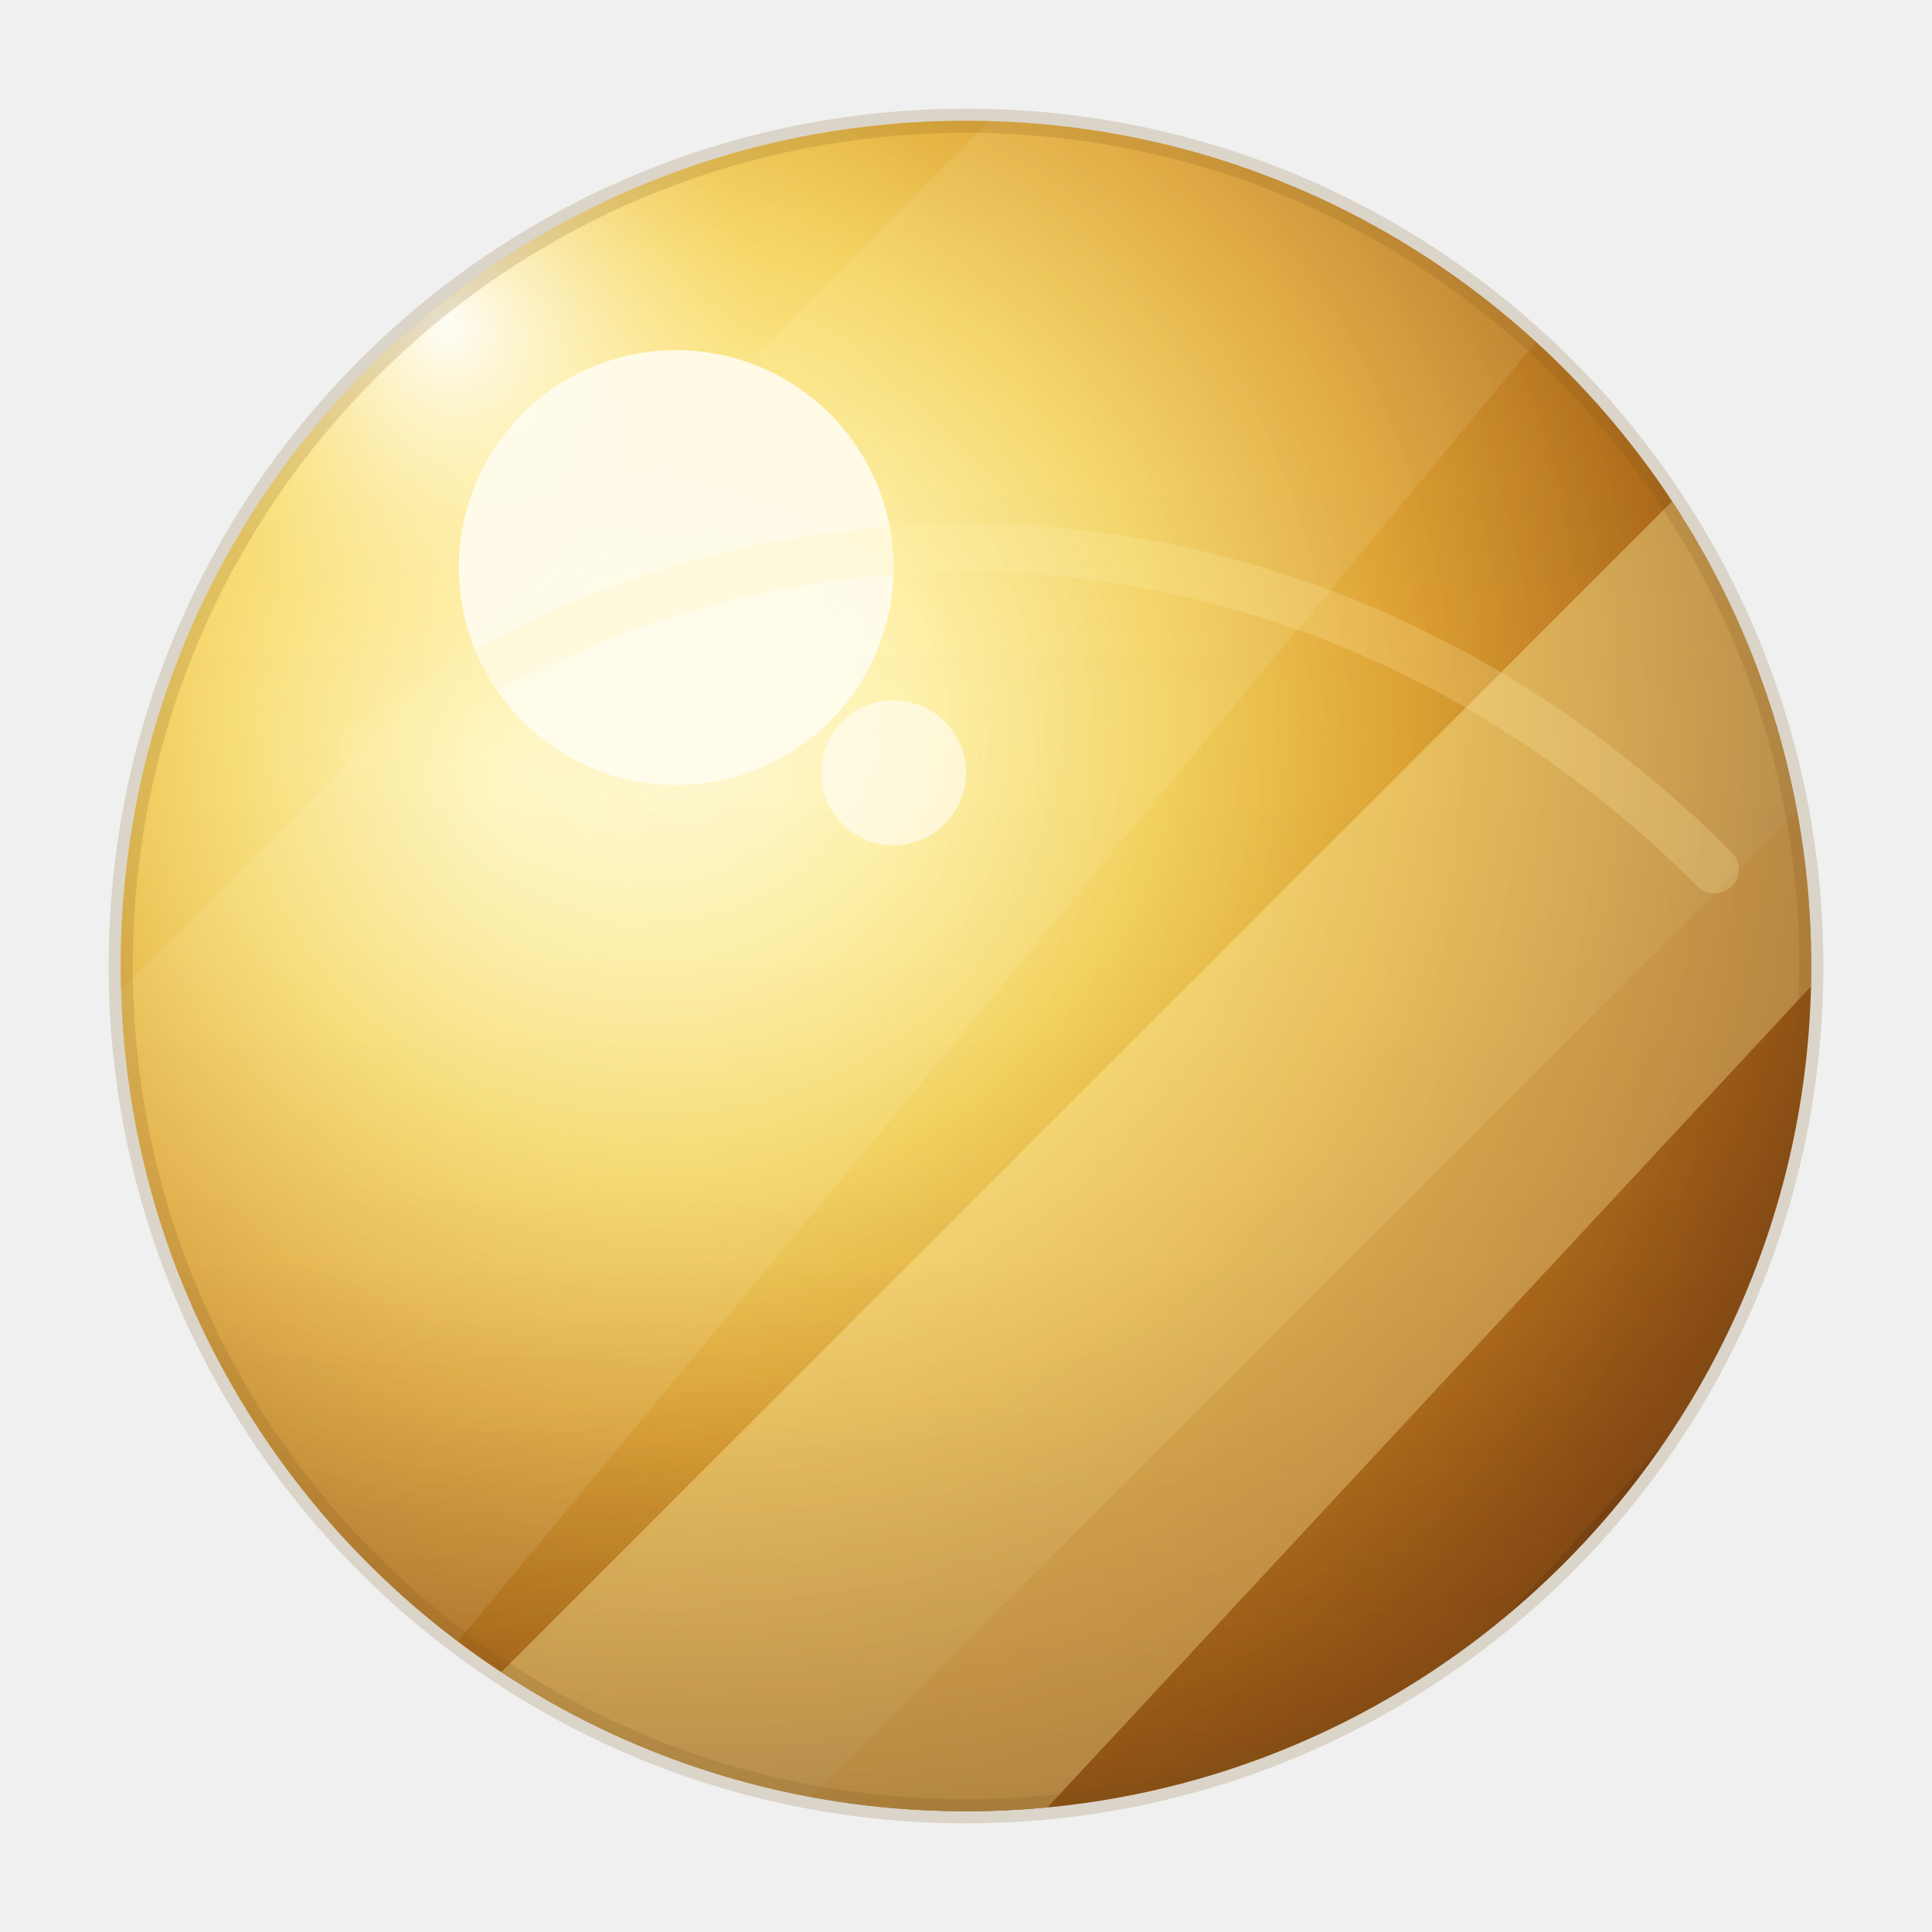
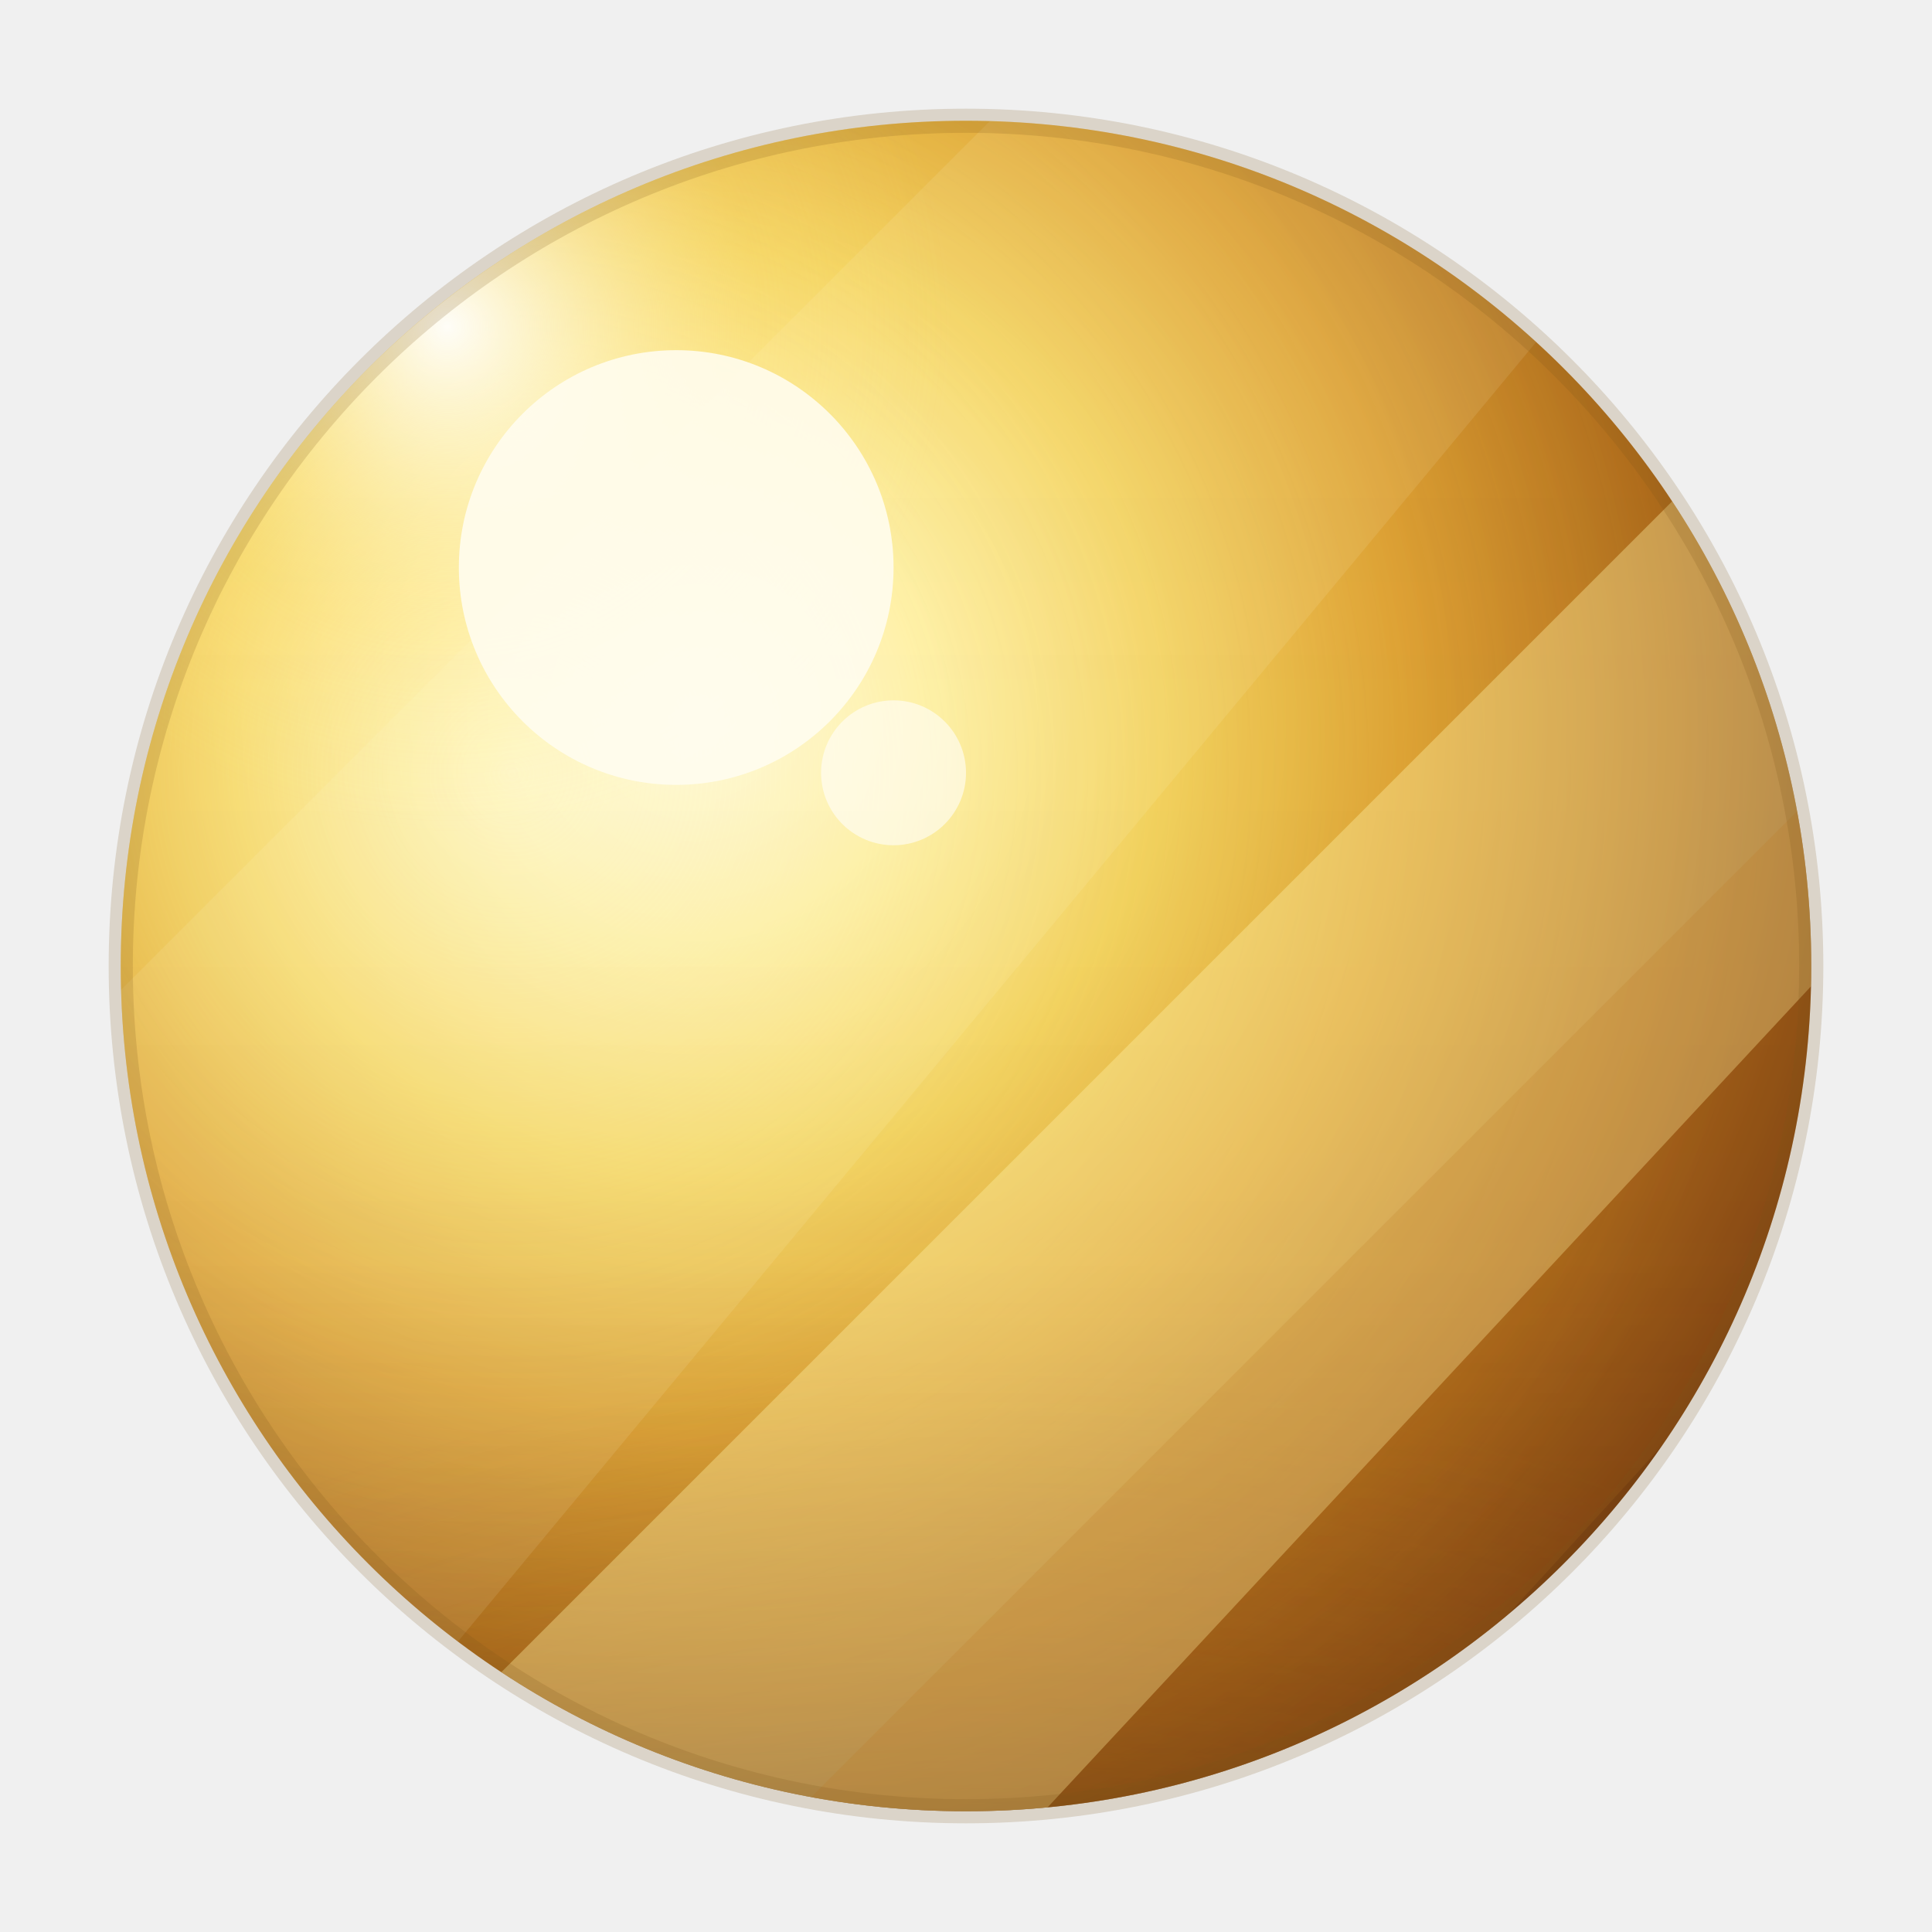
<svg xmlns="http://www.w3.org/2000/svg" viewBox="0 0 160 160">
  <defs>
    <radialGradient id="base" cx="34%" cy="35%" r="92%">
      <stop offset="0" stop-color="#fffef4" />
      <stop offset="0.14" stop-color="#fff3ac" />
      <stop offset="0.3" stop-color="#f4d45d" />
      <stop offset="0.46" stop-color="#dda133" />
      <stop offset="0.63" stop-color="#ad6a1b" />
      <stop offset="0.8" stop-color="#70360f" />
      <stop offset="1" stop-color="#2a1305" />
    </radialGradient>
    <radialGradient id="leftGlow" cx="24%" cy="39%" r="72%">
      <stop offset="0" stop-color="#fff9d5" stop-opacity="0.58" />
      <stop offset=".34" stop-color="#ffe98e" stop-opacity="0.24" />
      <stop offset=".72" stop-color="#dba33b" stop-opacity=".08" />
      <stop offset="1" stop-color="#dba33b" stop-opacity="0" />
    </radialGradient>
    <radialGradient id="flare" cx="31%" cy="30%" r="42%">
      <stop offset="0" stop-color="#ffffff" stop-opacity=".95" />
      <stop offset=".24" stop-color="#fffce7" stop-opacity=".56" />
      <stop offset=".62" stop-color="#ffe88d" stop-opacity=".16" />
      <stop offset="1" stop-color="#ffe88d" stop-opacity="0" />
    </radialGradient>
    <linearGradient id="bottomShade" x1="80" y1="38" x2="80" y2="170" gradientUnits="userSpaceOnUse">
      <stop offset="0" stop-color="#4b260a" stop-opacity="0" />
      <stop offset=".5" stop-color="#70400f" stop-opacity=".04" />
      <stop offset=".74" stop-color="#74410f" stop-opacity=".24" />
      <stop offset="1" stop-color="#281307" stop-opacity=".72" />
    </linearGradient>
    <radialGradient id="bottomBrown" cx="50%" cy="104%" r="76%">
      <stop offset="0" stop-color="#281307" stop-opacity="0.86" />
      <stop offset=".34" stop-color="#70400f" stop-opacity="0.5" />
      <stop offset=".66" stop-color="#a66b1e" stop-opacity="0.16" />
      <stop offset="1" stop-color="#a66b1e" stop-opacity="0" />
    </radialGradient>
    <clipPath id="clip">
      <circle cx="80" cy="80" r="70" />
    </clipPath>
  </defs>
  <circle cx="80" cy="80" r="70" fill="url(#base)" />
  <g clip-path="url(#clip)">
    <circle cx="80" cy="80" r="72" fill="url(#leftGlow)" />
    <ellipse cx="80" cy="139" rx="82" ry="58" fill="url(#bottomBrown)" />
    <circle cx="80" cy="80" r="72" fill="url(#bottomShade)" opacity="0.58" />
    <path d="M96 172 172 96v76z" fill="#351405" opacity="0.26" />
    <path d="M8 172 172 8v50L66 172z" fill="#fff2a5" opacity="0.38" />
    <path d="M44 172 172 44v38L90 172z" fill="#bd751c" opacity="0.18" />
    <path d="M-16 108 108 -16h56L8 172H-16z" fill="#fffbe2" opacity="0.1" />
    <circle cx="56" cy="47" r="50" fill="url(#flare)" />
    <circle cx="56" cy="47" r="18" fill="#fffdf0" opacity=".88" />
    <circle cx="74" cy="64" r="6" fill="#ffffff" opacity=".58" />
-     <path d="M30 62c34-25 80-22 112 10" fill="none" stroke="#fff0ad" stroke-opacity="0.22" stroke-width="4" stroke-linecap="round" />
  </g>
  <circle cx="80" cy="80" r="70" fill="none" stroke="#7b5318" stroke-opacity=".18" stroke-width="2" />
</svg>
